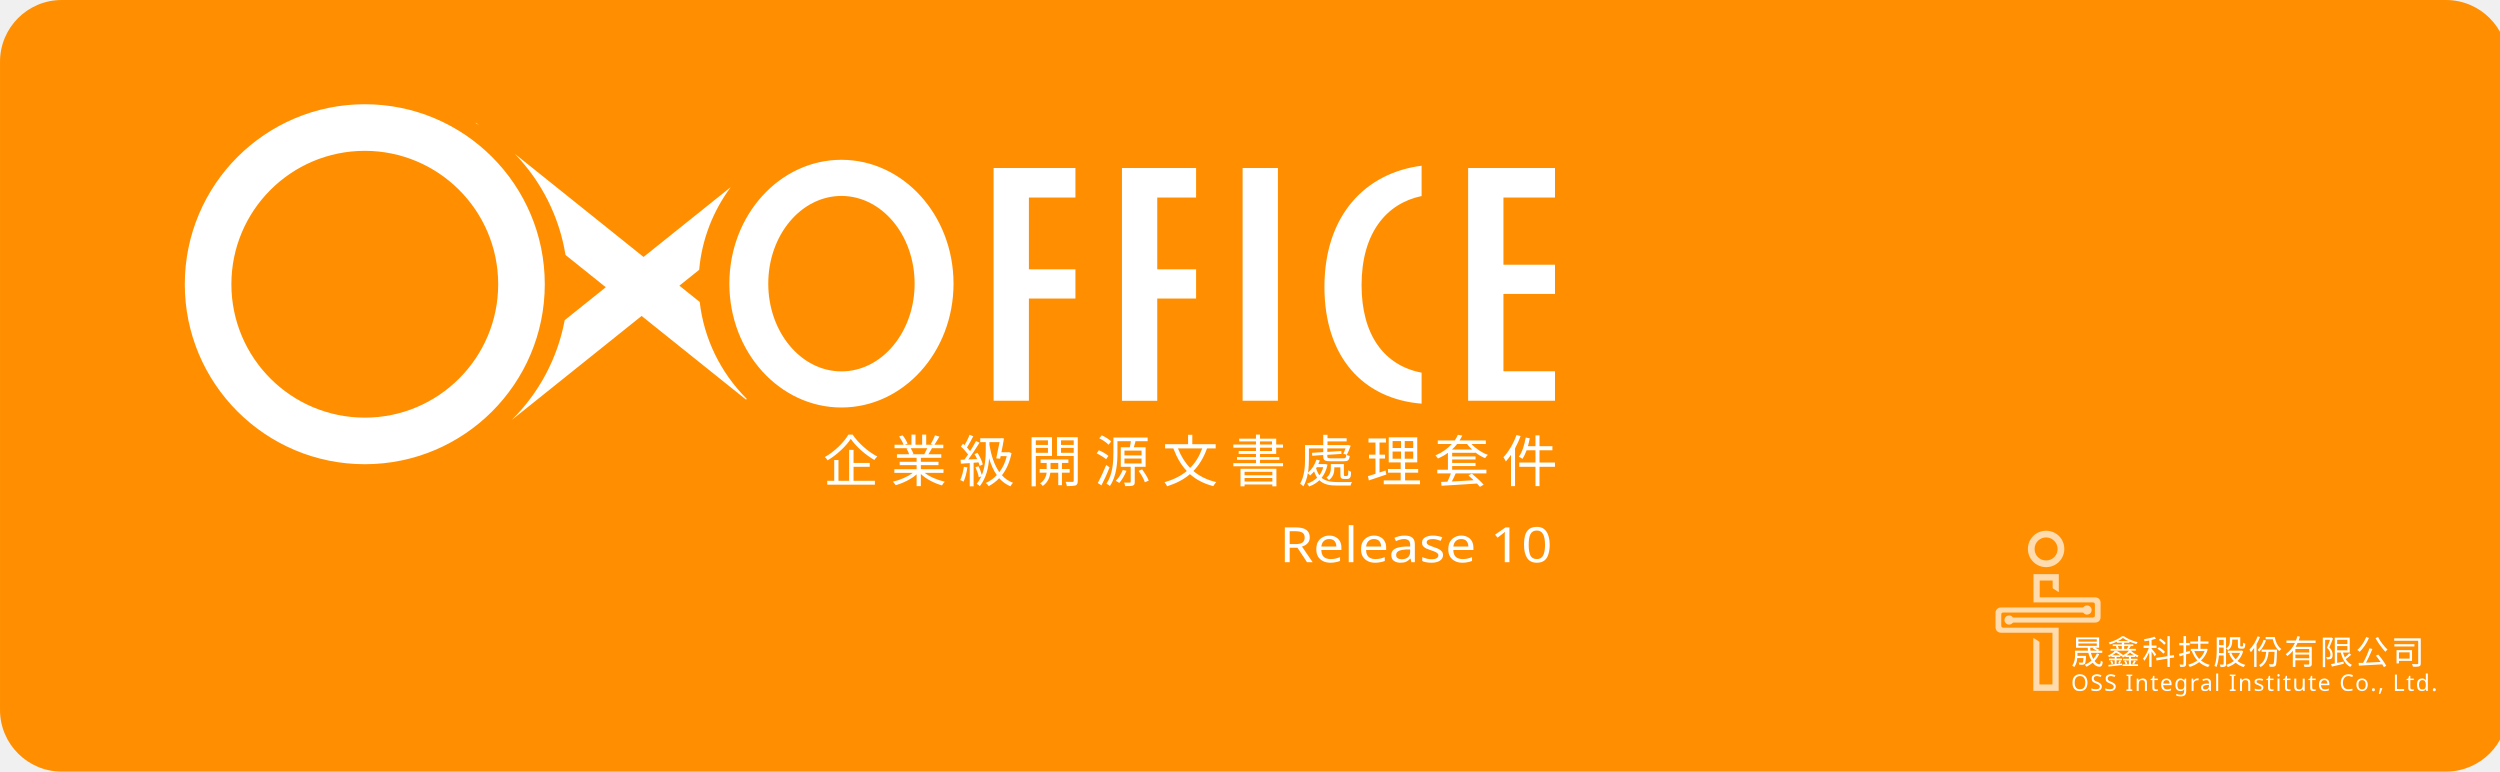
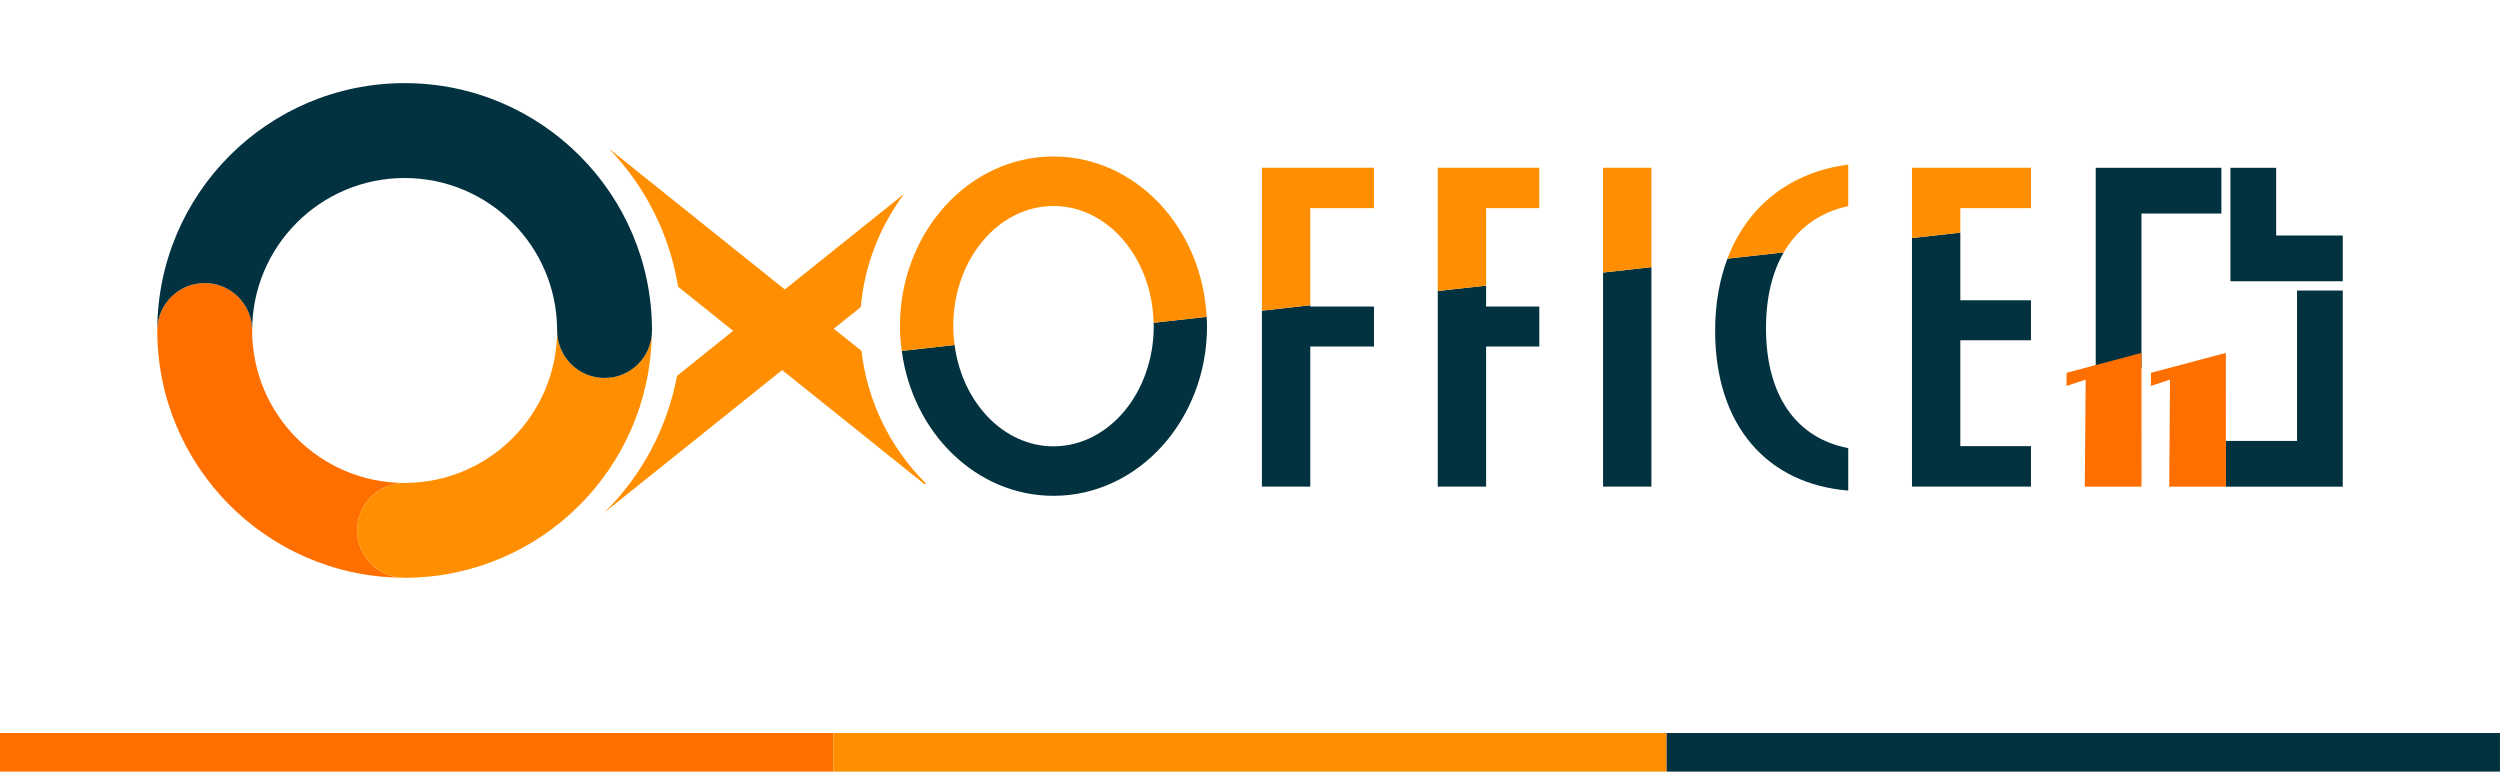
- <svg xmlns="http://www.w3.org/2000/svg" width="648" height="200" viewBox="0 0 171.45 52.917" version="1.1" id="svg2273">
-   <defs id="defs2270">
-     <mask maskUnits="userSpaceOnUse" id="mask4921-4-5">
-       <rect style="display:inline;opacity:1;fill:#ff8f00;fill-opacity:1;stroke:none;stroke-width:5.094;stroke-linejoin:round;stroke-miterlimit:4;stroke-dasharray:none;stroke-dashoffset:7.69;stroke-opacity:1" id="rect4923-7-2" width="617.884" height="478.856" x="189.52" y="68.203" />
-     </mask>
-     <mask maskUnits="userSpaceOnUse" id="mask4407-1-9">
-       <rect style="display:inline;opacity:1;fill:#ff8f00;fill-opacity:1;stroke:none;stroke-width:7.2;stroke-linejoin:round;stroke-miterlimit:4;stroke-dasharray:43.2, 7.2;stroke-dashoffset:0;stroke-opacity:1" id="rect4409-1-2" width="442.301" height="117.572" x="-2251.148" y="-560.153" ry="0" rx="0" />
-     </mask>
+ <svg xmlns="http://www.w3.org/2000/svg" width="486pt" height="150pt" viewBox="0 0 171.45 52.917" version="1.1" id="svg1" xml:space="preserve">
+   <defs id="defs1">
+     <linearGradient id="swatch6">
+       <stop style="stop-color:#7a858b;stop-opacity:1;" offset="0" id="stop6" />
+     </linearGradient>
+     <linearGradient id="linearGradient5052">
+       <stop style="stop-color:#965c10;stop-opacity:1;" offset="0" id="stop5054" />
+     </linearGradient>
  </defs>
-   <g id="layer1">
-     <rect style="fill:#ff8f00;fill-opacity:1;stroke:none;stroke-width:0.97;stroke-miterlimit:4;stroke-dasharray:none" id="rect3741" width="171.979" height="52.917" x="0" y="0" rx="4.233" ry="4.233" />
-     <g id="g18566" transform="matrix(0.8076227,0,0,0.8076227,2.438025,5.64886)">
-       <text id="text18529" y="33.91" x="66.868" style="font-style:normal;font-variant:normal;font-weight:500;font-stretch:normal;font-size:4.745px;line-height:125%;font-family:'Noto Sans T Chinese';-inkscape-font-specification:'Noto Sans T Chinese, Medium';text-align:start;letter-spacing:0px;word-spacing:0px;writing-mode:lr-tb;text-anchor:start;display:inline;fill:#ffffff;fill-opacity:1;stroke:none;stroke-width:0.259px;stroke-linecap:butt;stroke-linejoin:miter;stroke-opacity:1" xml:space="preserve">
-         <tspan y="33.91" x="66.868" style="font-style:normal;font-variant:normal;font-weight:500;font-stretch:normal;font-size:4.745px;line-height:125%;font-family:'Noto Sans T Chinese';-inkscape-font-specification:'Noto Sans T Chinese, Medium';text-align:start;letter-spacing:1.018px;writing-mode:lr-tb;text-anchor:start;fill:#ffffff;stroke-width:0.259px" id="tspan18527">企業級開源文書處理套件</tspan>
-       </text>
-       <text transform="scale(1.05725,0.9458503)" id="text18537" y="43.08" x="99.917" style="font-style:normal;font-variant:normal;font-weight:normal;font-stretch:normal;font-size:4.368px;line-height:125%;font-family:'Noto Sans T Chinese';-inkscape-font-specification:'Noto Sans T Chinese, Normal';text-align:start;letter-spacing:0px;word-spacing:0px;writing-mode:lr-tb;text-anchor:start;display:inline;fill:#ffffff;fill-opacity:1;stroke:none;stroke-width:0.259px;stroke-linecap:butt;stroke-linejoin:miter;stroke-opacity:1" xml:space="preserve">
-         <tspan style="font-style:normal;font-variant:normal;font-weight:normal;font-stretch:normal;font-size:4.368px;line-height:125%;font-family:'Noto Sans T Chinese';-inkscape-font-specification:'Noto Sans T Chinese, Normal';text-align:start;writing-mode:lr-tb;text-anchor:start;stroke-width:0.259px" y="43.08" x="99.917" id="tspan18535">Release 10</tspan>
-       </text>
-       <path d="m 68.433,6.575 c -5.256,0 -9.517,4.709 -9.517,10.517 5.2e-5,5.809 4.261,10.517 9.517,10.517 5.256,0 9.517,-4.709 9.517,-10.517 -2.6e-5,-5.809 -4.261,-10.517 -9.517,-10.517 z m 0,3.069 c 3.432,0 6.214,3.335 6.214,7.449 -2.6e-5,4.114 -2.782,7.449 -6.214,7.449 -3.432,0 -6.214,-3.335 -6.214,-7.449 5.2e-5,-4.114 2.782,-7.449 6.214,-7.449 z M 121.649,7.27 v 19.767 h 7.377 v -2.507 h -4.379 v -6.563 h 4.379 v -2.481 h -4.379 V 9.777 h 4.379 V 7.27 Z m -3.951,-0.192 c -4.751,0.603 -8.251,4.189 -8.251,10.295 0,5.935 3.275,9.511 8.251,9.91 v -2.632 c -3.183,-0.607 -5.098,-3.209 -5.098,-7.432 0,-4.41 2.091,-6.936 5.098,-7.567 z m -15.199,19.959 h 2.997 V 7.27 h -2.997 z M 92.253,7.27 V 27.038 H 95.25 v -8.682 h 3.298 V 15.875 H 95.25 V 9.777 h 3.298 V 7.27 Z m -10.899,0 v 19.767 h 2.997 V 18.355 H 88.302 V 15.875 H 84.351 V 9.777 H 88.302 V 7.27 Z M 27.957,1.857 c -8.441,0 -15.284,6.843 -15.284,15.284 0,8.441 6.843,15.284 15.284,15.284 8.441,0 15.284,-6.843 15.284,-15.284 0,-8.441 -6.843,-15.284 -15.284,-15.284 z m 0,3.957 c 6.256,0 11.328,5.071 11.328,11.328 -7.3e-5,6.256 -5.072,11.328 -11.328,11.328 -6.256,-6e-5 -11.327,-5.072 -11.328,-11.328 7.2e-5,-6.256 5.072,-11.327 11.328,-11.328 z m 9.441,-2.391 -0.026,0.033 c 0.097,0.058 0.194,0.117 0.289,0.178 z m 3.292,2.638 c 2.281,2.358 3.786,5.357 4.312,8.595 l 3.42,2.741 -3.489,2.795 c -0.602,3.225 -2.177,6.189 -4.514,8.492 l 11.045,-8.849 8.869,7.105 0.054,-0.068 c -2.234,-2.238 -3.637,-5.132 -3.989,-8.226 l -1.726,-1.383 1.68,-1.346 c 0.222,-2.535 1.15,-4.964 2.686,-7.027 l -7.409,5.935 z" style="display:inline;fill:#ffffff;fill-opacity:1;stroke:none;stroke-width:1.867;stroke-linejoin:round;stroke-miterlimit:4;stroke-dasharray:11.204, 1.867;stroke-dashoffset:0;stroke-opacity:1" id="path18539" />
-     </g>
-     <g id="g18557" transform="matrix(0.8047302,0,0,0.8047302,37.82028,-131.5282)">
-       <text transform="scale(0.9933178,1.006727)" id="text18543" y="218.589" x="130.128" style="font-style:normal;font-variant:normal;font-weight:normal;font-stretch:normal;font-size:2.85px;line-height:125%;font-family:'Noto Sans T Chinese';-inkscape-font-specification:'Noto Sans T Chinese, Normal';text-align:start;letter-spacing:0px;word-spacing:0px;writing-mode:lr-tb;text-anchor:start;display:inline;fill:#ffffff;fill-opacity:1;stroke:none;stroke-width:0.259px;stroke-linecap:butt;stroke-linejoin:miter;stroke-opacity:1" xml:space="preserve">
-         <tspan dx="0.232" style="letter-spacing:0.204px;fill:#ffffff;fill-opacity:1;stroke-width:0.259px" y="218.589" x="130.128" id="tspan18541">晟鑫科技股份有限公司</tspan>
-       </text>
-       <text id="text18547" y="222.325" x="129.496" style="font-style:normal;font-variant:normal;font-weight:normal;font-stretch:normal;font-size:1.946px;line-height:125%;font-family:'Noto Sans T Chinese';-inkscape-font-specification:'Noto Sans T Chinese, Normal';text-align:start;letter-spacing:0px;word-spacing:0px;writing-mode:lr-tb;text-anchor:start;display:inline;fill:#ffffff;fill-opacity:1;stroke:none;stroke-width:0.259px;stroke-linecap:butt;stroke-linejoin:miter;stroke-opacity:1" xml:space="preserve">
-         <tspan style="letter-spacing:0.12px;fill:#ffffff;fill-opacity:1;stroke-width:0.259px" y="222.325" x="129.496" id="tspan18545">OSS Integral Institute Co., Ltd.</tspan>
-       </text>
-       <g style="display:inline;fill:#ffdbad;fill-opacity:1" transform="matrix(0.2214367,0,0,0.2214367,-21.08971,117.6944)" id="g18555">
-         <path style="clip-rule:evenodd;display:inline;fill:#ffdbad;fill-opacity:1;fill-rule:evenodd" d="m 675.284,472.479 c -3.25,0 -6.487,0 -9.749,0 0,-6.777 0,-13.553 0,-20.371 0.17,0.104 0.328,0.2 0.485,0.298 0.55,0.345 1.094,0.7 1.652,1.032 0.176,0.104 0.225,0.22 0.224,0.415 -0.006,3.094 -0.005,6.187 -0.005,9.281 0,2.178 0,4.357 0,6.535 0,0.116 0,0.232 0,0.361 1.691,0 3.343,0 5.014,0 0,-6.636 0,-13.258 0,-19.923 -0.124,0 -0.238,0 -0.353,0 -6.48,0 -12.96,0 -19.441,0 -1.236,0 -2.122,-0.889 -2.122,-2.129 -2.3e-4,-1.84 -6.9e-4,-3.679 0,-5.519 6.8e-4,-1.158 0.915,-2.071 2.072,-2.071 10.425,0 20.85,-6.9e-4 31.275,0.005 0.261,0 0.45,-0.051 0.641,-0.257 0.52,-0.564 1.324,-0.688 2.014,-0.359 0.681,0.324 1.07,1.032 0.993,1.801 -0.074,0.735 -0.611,1.353 -1.351,1.513 -0.701,0.152 -1.296,-0.051 -1.783,-0.586 -0.079,-0.086 -0.224,-0.156 -0.339,-0.156 -10.169,-0.007 -20.338,-0.006 -30.506,-0.006 -0.55,0 -0.799,0.256 -0.799,0.81 -2.3e-4,1.4 -2.3e-4,2.801 0,4.201 0,0.521 0.234,0.773 0.753,0.81 0.082,0.005 0.165,0.002 0.247,0.002 6.892,0 13.784,0 20.676,0 0.127,0 0.254,0 0.401,0 -2.3e-4,8.115 -2.3e-4,16.208 -2.3e-4,24.313 z" id="path18549" />
-         <path style="clip-rule:evenodd;display:inline;fill:#ffdbad;fill-opacity:1;fill-rule:evenodd" d="m 665.603,438.443 c 0,-3.639 0,-7.25 0,-10.883 3.241,0 6.482,0 9.741,0 0,2.298 0,4.591 0,6.932 -0.144,-0.091 -0.269,-0.171 -0.395,-0.25 -0.589,-0.369 -1.174,-0.743 -1.769,-1.102 -0.154,-0.093 -0.206,-0.196 -0.204,-0.373 0.009,-0.805 0.004,-1.611 0.004,-2.416 0,-0.099 0,-0.199 0,-0.321 -1.674,0 -3.323,0 -4.985,0 0,2.15 0,4.287 0,6.459 0.126,0 0.242,0 0.358,0 6.983,0 13.965,0 20.948,0 1.238,0 2.116,0.845 2.126,2.091 0.015,1.848 0.015,3.697 2.3e-4,5.546 -0.009,1.244 -0.884,2.082 -2.131,2.082 -10.433,0 -20.866,4.6e-4 -31.299,-0.004 -0.206,0 -0.345,0.052 -0.488,0.215 -0.529,0.605 -1.449,0.749 -2.153,0.366 -0.727,-0.396 -1.074,-1.216 -0.863,-2.035 0.193,-0.75 0.905,-1.282 1.71,-1.287 0.537,-0.003 0.982,0.194 1.322,0.603 0.13,0.157 0.27,0.205 0.469,0.205 10.094,-0.005 20.189,-0.004 30.283,-0.005 0.716,0 0.957,-0.24 0.957,-0.948 0,-1.327 0,-2.654 0,-3.981 0,-0.646 -0.247,-0.894 -0.892,-0.894 -7.459,-2.3e-4 -14.917,0 -22.376,0 -0.116,-2.3e-4 -0.233,-2.3e-4 -0.365,-2.3e-4 z" id="path18551" />
-         <path style="clip-rule:evenodd;display:inline;fill:#ffdbad;fill-opacity:1;fill-rule:evenodd" d="m 670.438,424.878 c -3.91,-0.021 -7.166,-3.232 -6.98,-7.358 0.161,-3.573 3.098,-6.733 7.154,-6.657 3.797,0.071 6.944,3.155 6.848,7.187 -0.092,3.859 -3.218,6.822 -7.022,6.829 z m 4.442,-7.017 c -2.2e-4,-2.413 -1.975,-4.391 -4.353,-4.425 -2.284,-0.033 -4.482,1.74 -4.501,4.415 -0.017,2.443 1.882,4.451 4.437,4.447 2.682,-0.003 4.451,-2.209 4.416,-4.437 z" id="path18553" />
+   <g id="layer5" transform="translate(-4223.884,-3261.09)">
+     <g id="g5-6-3" transform="translate(-895.219,-110.1354)">
+       <rect style="fill:#ffffff;fill-opacity:1;fill-rule:evenodd;stroke:none;stroke-width:0.292;stroke-linecap:round;stroke-linejoin:round;stroke-dasharray:none;stroke-opacity:1;paint-order:stroke markers fill" id="rect33-5-3-7-0-0" width="171.45" height="52.917" x="5119.103" y="3371.225" />
+       <g id="g35-1-9-2-1" transform="matrix(0.17145,0,0,0.1718371,4971.007,3174.633)">
+         <g id="g3-5-2-0" transform="matrix(1.333329,0,0,1,-287.9245,0)">
+           <rect style="fill:#ff6f00;fill-opacity:1;fill-rule:evenodd;stroke-width:0.674;stroke-linecap:round;stroke-linejoin:round;paint-order:stroke fill markers" id="rect5-4-8-28-0-0-6-9-2-4-6" width="250" height="15.397" x="863.784" y="1436.61" />
+           <rect style="fill:#ff8f00;fill-opacity:1;fill-rule:evenodd;stroke-width:0.674;stroke-linecap:round;stroke-linejoin:round;paint-order:stroke fill markers" id="rect5-4-5-6-0-9-7-1-1-2-20-7" width="250" height="15.397" x="1113.784" y="1436.61" />
+           <rect style="fill:#02323f;fill-opacity:1;fill-rule:evenodd;stroke-width:0.674;stroke-linecap:round;stroke-linejoin:round;paint-order:stroke fill markers" id="rect5-4-5-9-0-1-38-9-6-8-1-9-4-3" width="250" height="15.397" x="1363.781" y="1436.61" />
+         </g>
+       </g>
+       <g id="g948-9-8-4-6-9-9-0-3-3-4-4-3-4-4-4-0-6-0" transform="matrix(0.8064194,0,0,-1.506341,5271.184,4389.455)" style="display:inline;fill:#ff8f00;fill-opacity:1">
+         <rect style="opacity:1;fill:#ff8f00;fill-opacity:1;fill-rule:evenodd;stroke-width:0.236;stroke-linecap:round;stroke-linejoin:round;paint-order:stroke markers fill" id="rect1-0-6-5-74" width="186.507" height="1.756" x="-175.079" y="-632.694" transform="scale(1,-1)" />
+         <rect style="display:inline;fill:#ffffff;fill-opacity:1;fill-rule:evenodd;stroke-width:0.111;stroke-linecap:round;stroke-linejoin:round;paint-order:stroke markers fill" id="rect1-9-4-6-9-0" width="68.253" height="1.07" x="-174.355" y="-632.35" transform="scale(1,-1)" />
+       </g>
+       <g id="g10-7-8-8-4-5-9" transform="matrix(0.8783465,0,0,0.8783465,5132.19,-11884.464)">
+         <g id="g297-7-0-8-3-1-5-4-7" transform="translate(-1817.59,2185.024)">
+           <path d="m 1951.975,15202.207 v 19.409 h 9.291 v -3.158 h -5.516 v -8.266 h 5.516 v -3.125 h -5.516 v -5.282 z" style="display:inline;fill:#02323f;fill-opacity:1;stroke-width:3.1;stroke-linejoin:round;stroke-dasharray:18.601, 3.1" id="path217-4-7-0-2-3-0-9-5-9-3-0-9" />
+           <path d="m 1951.975,15202.207 3.775,-0.422 v -1.911 h 5.516 v -3.157 h -9.291 z" style="display:inline;fill:#ff8f00;stroke-width:3.1;stroke-linejoin:round;stroke-dasharray:18.601, 3.1" id="path216-87-5-4-9-2-6-0-9-1-1-7-5" />
+           <g id="g296-8-6-6-1-14-8-0-8-2" transform="matrix(1.010936,0,0,1.010936,-24.33304,-87.82457)">
+             <path d="m 1984.668,15128.684 v 11.618 h -5.494 v 3.532 h -4.038 v 0 H 1988.2 v -15.152 z" style="fill:#02323f;fill-rule:evenodd;stroke-width:0.439;stroke-linecap:square;paint-order:markers fill stroke" id="path294-7-9-6-3-0-6-1-1-1" />
+             <path d="m 1978.826,15122.738 v -3.534 h -9.706 v 15.464 h 3.534 v -11.93 z" style="fill:#02323f;fill-rule:evenodd;stroke-width:0.439;stroke-linecap:square;paint-order:markers fill stroke" id="path288-8-3-7-2-2-0-3-8-9" />
+             <path id="path88-6-3-8-5-7-78-7-9-7-0-4-0-9-4-4-6-8-8-2-4-9-3-1-6-2-5-4-3-3-2-1" style="color:#000000;fill:#02323f;fill-opacity:1;fill-rule:evenodd;stroke-width:0.439;stroke-linecap:square;-inkscape-stroke:none;paint-order:markers fill stroke" d="m 1988.2,15127.967 v -3.533 h -5.143 v -5.23 h -3.533 v 8.763 z" />
+             <path d="m 1972.654,15133.501 c -1.927,0.512 -3.853,1.024 -5.779,1.535 v 0 c 0,0.339 -0.01,0.676 -0.016,1.015 0.495,-0.163 0.989,-0.325 1.484,-0.488 -0.024,2.757 -0.049,5.514 -0.065,8.271 h 4.38 z" style="fill:#ff6f00;fill-rule:evenodd;stroke-width:0.109;paint-order:stroke fill markers" id="path292-9-1-2-6-4-9-6-2-5" />
+             <path d="m 1979.171,15133.501 c -1.927,0.512 -3.853,1.024 -5.779,1.535 v 0 c 0,0.339 -0.01,0.676 -0.016,1.015 0.494,-0.163 0.989,-0.325 1.484,-0.488 -0.024,2.757 -0.048,5.514 -0.065,8.271 h 4.381 z" style="fill:#ff6f00;fill-rule:evenodd;stroke-width:0.109;paint-order:stroke fill markers" id="path290-0-0-4-67-9-2-9-5-8" />
+           </g>
+           <path d="m 1937.566,15203.817 c -0.613,1.628 -0.96,3.5 -0.96,5.626 0,7.476 4.125,11.98 10.393,12.482 v -3.315 c -4.01,-0.766 -6.422,-4.042 -6.422,-9.362 0,-2.428 0.504,-4.402 1.387,-5.923 z" style="display:inline;fill:#02323f;fill-opacity:1;stroke-width:3.1;stroke-linejoin:round;stroke-dasharray:18.601, 3.1" id="path215-0-5-9-0-9-2-6-3-1-5-24-0" />
+           <path d="m 1937.566,15203.817 4.397,-0.492 c 1.137,-1.957 2.903,-3.161 5.035,-3.608 v -3.242 c -4.33,0.55 -7.826,3.077 -9.433,7.342 z" style="display:inline;fill:#ff8f00;stroke-width:3.1;stroke-linejoin:round;stroke-dasharray:18.601, 3.1" id="path214-4-9-2-6-0-9-9-3-8-72-8-1" />
+           <path d="m 1927.854,15204.902 v 16.713 h 3.775 v -17.135 z" style="display:inline;fill:#02323f;fill-opacity:1;stroke-width:3.1;stroke-linejoin:round;stroke-dasharray:18.601, 3.1" id="path211-6-4-3-4-7-5-9-4-8-2-0-1" />
+           <path d="m 1927.854,15204.902 3.775,-0.422 v -7.763 h -3.775 z" style="display:inline;fill:#ff8f00;stroke-width:3.1;stroke-linejoin:round;stroke-dasharray:18.601, 3.1" id="path210-2-8-6-2-6-4-10-4-9-3-04-6" />
+           <path d="m 1914.948,15206.344 v 15.272 h 3.775 v -10.936 h 4.154 v -3.125 h -4.154 v -1.633 z" style="display:inline;fill:#02323f;fill-opacity:1;stroke-width:3.1;stroke-linejoin:round;stroke-dasharray:18.601, 3.1" id="path209-0-1-9-3-0-4-1-1-8-8-3-1" />
+           <path d="m 1914.948,15206.344 3.775,-0.422 v -6.048 h 4.154 v -3.157 h -7.929 z" style="display:inline;fill:#ff8f00;stroke-width:3.1;stroke-linejoin:round;stroke-dasharray:18.601, 3.1" id="path208-3-0-6-2-6-2-4-7-8-7-9-9" />
+           <path d="m 1901.219,15207.878 v 13.738 h 3.775 v -10.936 h 4.976 v -3.125 h -4.976 v -0.1 z" style="display:inline;fill:#02323f;fill-opacity:1;stroke-width:3.1;stroke-linejoin:round;stroke-dasharray:18.601, 3.1" id="path207-3-3-0-3-5-9-4-1-8-5-4-2" />
+           <path d="m 1901.219,15207.878 3.775,-0.421 v -7.583 h 4.976 v -3.157 h -8.752 z" style="display:inline;fill:#ff8f00;stroke-width:3.1;stroke-linejoin:round;stroke-dasharray:18.601, 3.1" id="path206-6-6-0-0-3-3-2-6-7-2-8-0" />
+           <path d="m 1896.9,15208.36 -4.139,0.464 c 0,0.09 0.011,0.175 0.011,0.265 0,5.18 -3.504,9.381 -7.827,9.381 -3.904,0 -7.131,-3.431 -7.721,-7.911 l -4.125,0.461 c 0.848,6.398 5.821,11.315 11.847,11.315 6.621,0 11.988,-5.93 11.988,-13.246 0,-0.246 -0.021,-0.486 -0.033,-0.729 z" style="display:inline;fill:#02323f;fill-opacity:1;stroke-width:3.1;stroke-linejoin:round;stroke-dasharray:18.601, 3.1" id="path203-2-8-2-7-0-7-6-7-4-1-4-1" />
+           <path d="m 1884.945,15195.84 c -6.621,0 -11.988,5.932 -11.988,13.249 0,0.657 0.058,1.299 0.141,1.931 l 4.125,-0.461 c -0.063,-0.48 -0.105,-0.969 -0.105,-1.47 1e-4,-5.184 3.504,-9.383 7.827,-9.383 4.248,0 7.697,4.058 7.816,9.118 l 4.139,-0.464 c -0.344,-6.975 -5.556,-12.52 -11.955,-12.52 z" style="display:inline;fill:#ff8f00;stroke-width:3.1;stroke-linejoin:round;stroke-dasharray:18.601, 3.1" id="path200-2-8-5-8-2-8-7-8-3-1-5-6" />
+         </g>
+         <g id="g6-9-61-9-3-0-7-7-9-9-9-2-0-3-7-7-5-4-0-7-6-3-4-4-2-8-8-2" transform="matrix(0.6126664,0,0,0.6126664,556.7458,16542.683)">
+           <path d="m -855.469,1367.059 c 4.678,4.835 7.764,10.986 8.843,17.627 l 7.014,5.62 -7.154,5.732 c -1.235,6.614 -4.465,12.692 -9.257,17.416 l 22.652,-18.148 18.189,14.572 0.111,-0.139 c -4.582,-4.59 -7.46,-10.524 -8.18,-16.87 l -3.539,-2.835 3.446,-2.76 c 0.454,-5.198 2.358,-10.18 5.508,-14.412 l -15.194,12.172 z" style="display:inline;fill:#ff8f00;fill-opacity:1;stroke:none;stroke-width:3.83;stroke-linejoin:round;stroke-miterlimit:4;stroke-dasharray:22.979, 3.83;stroke-dashoffset:0;stroke-opacity:1" id="path18539-4-3-6-5-2-4-0-9-0-1-2-97-3-2-5-1-9-73-2-3-5-1-3-1-1-1-9-5-00-2-9-0-8-3-4-1-1-0-6-8-4-1-2-0-0-0-8-0-1-8-1" />
+         </g>
+         <g id="g4-8-7-4-7-7-7-1-6" transform="translate(105.0347,-490.1279)">
+           <path id="path16-4-5-2-7-9-3-9-0-71-6-7" style="fill:#ff6f00;fill-opacity:1;fill-rule:evenodd;stroke-width:0.43;stroke-linecap:round;stroke-linejoin:round;paint-order:stroke fill markers" d="m -103.951,17880.875 c -2.046,0 -3.704,1.658 -3.704,3.704 v 0 c 0.008,10.58 8.527,19.185 19.106,19.299 -1.959,-0.11 -3.495,-1.723 -3.509,-3.685 0.003,-2.038 1.647,-3.694 3.686,-3.711 -6.562,-0.02 -11.874,-5.342 -11.875,-11.904 -9e-5,-2.046 -1.658,-3.704 -3.704,-3.704 z" />
+           <path id="path13-4-3-4-4-2-7-38-8-11-1-6" style="fill:#ff8f00;fill-opacity:1;fill-rule:evenodd;stroke-width:0.43;stroke-linecap:round;stroke-linejoin:round;paint-order:stroke fill markers" d="m -76.435,17884.579 c -0.003,6.552 -5.3,11.871 -11.852,11.901 -0.018,0 -0.036,0 -0.054,0 -0.011,0 -0.021,0 -0.032,0 -2.038,0.02 -3.682,1.673 -3.686,3.711 0.014,1.962 1.55,3.575 3.509,3.685 0.069,0 0.139,0 0.208,0.01 0.045,0 0.09,0 0.135,0 v 0 c 10.472,-0.08 18.971,-8.493 19.161,-18.963 -0.18,1.902 -1.776,3.355 -3.686,3.356 -2.046,0 -3.705,-1.659 -3.704,-3.705 z m 7.39,0.349 c 0.012,-0.116 0.018,-0.232 0.018,-0.349 -0.005,0.116 -0.011,0.233 -0.018,0.349 z" />
+           <path id="path10-7-1-0-6-6-4-4-7-4" style="fill:#02323f;fill-opacity:1;fill-rule:evenodd;stroke-width:0.43;stroke-linecap:round;stroke-linejoin:round;paint-order:stroke fill markers" d="m -88.341,17865.264 c -10.667,0 -19.315,8.648 -19.315,19.315 9e-5,-2.046 1.658,-3.704 3.704,-3.704 2.046,0 3.704,1.658 3.704,3.704 1.4e-4,-6.576 5.331,-11.906 11.906,-11.906 6.576,0 11.906,5.33 11.906,11.906 -4.6e-4,2.046 1.658,3.705 3.704,3.705 2.046,0 3.705,-1.659 3.704,-3.705 2.3e-4,-10.667 -8.647,-19.315 -19.315,-19.315 z" />
+         </g>
      </g>
    </g>
  </g>
</svg>
